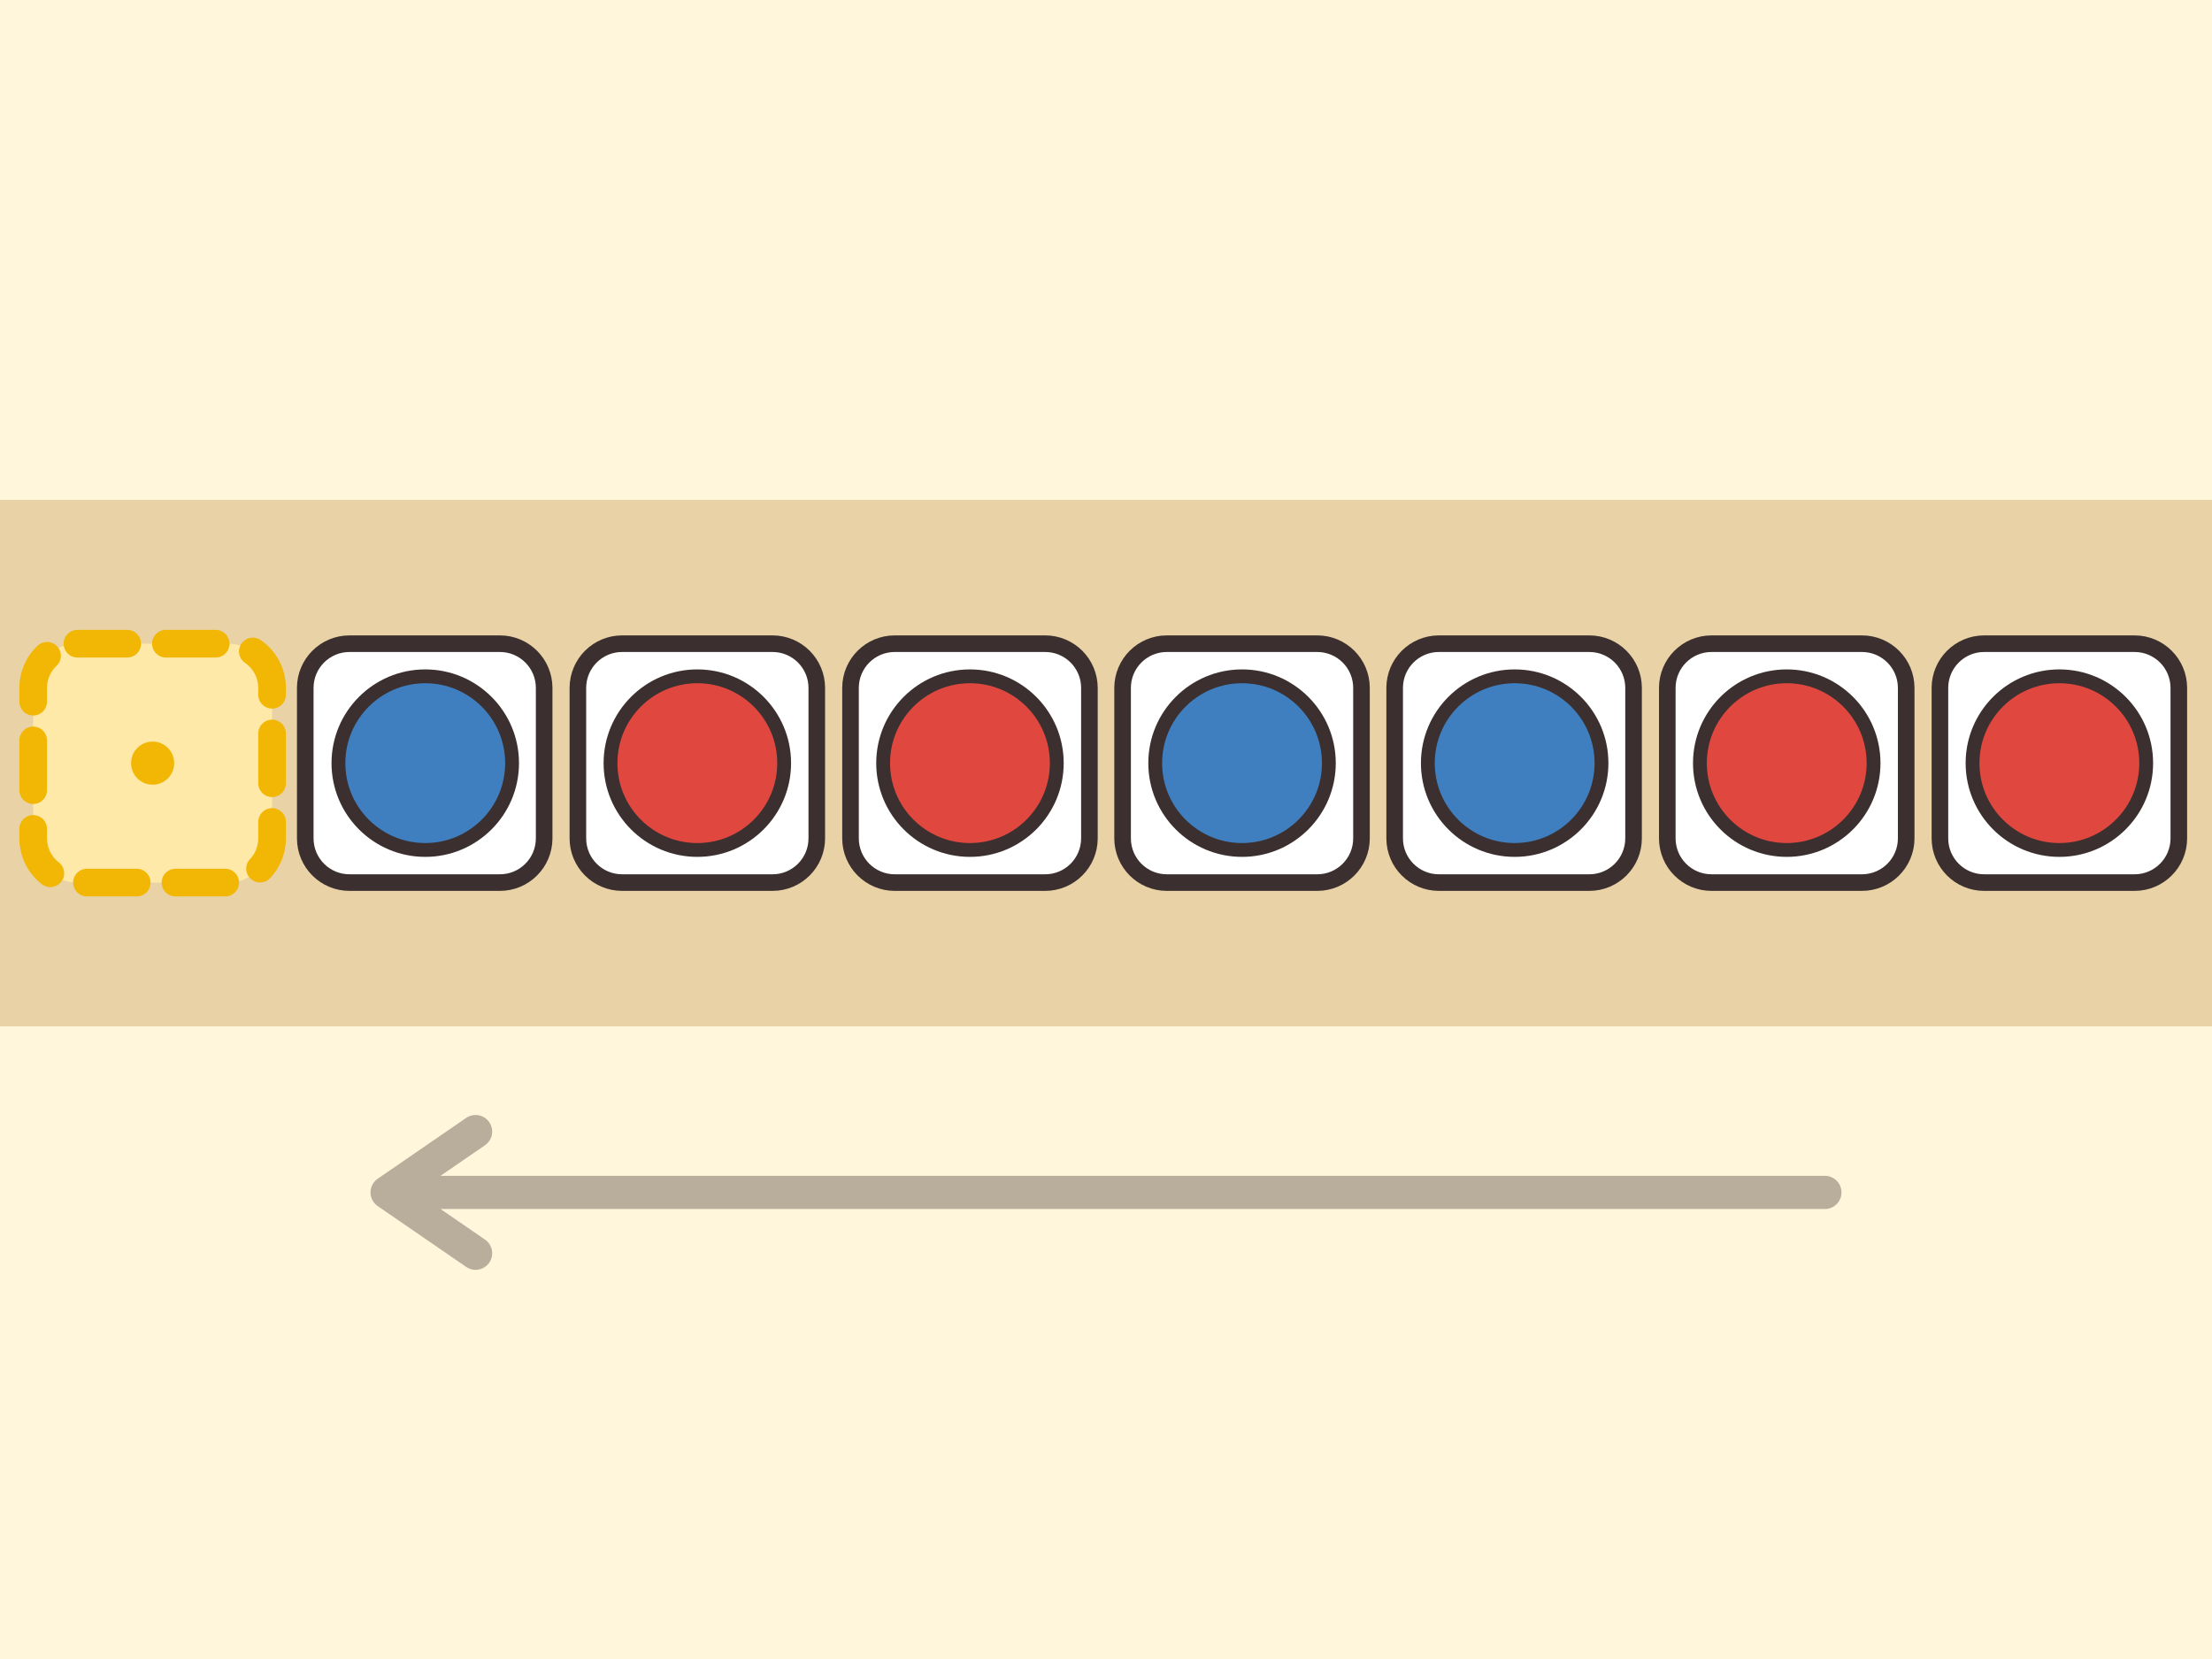
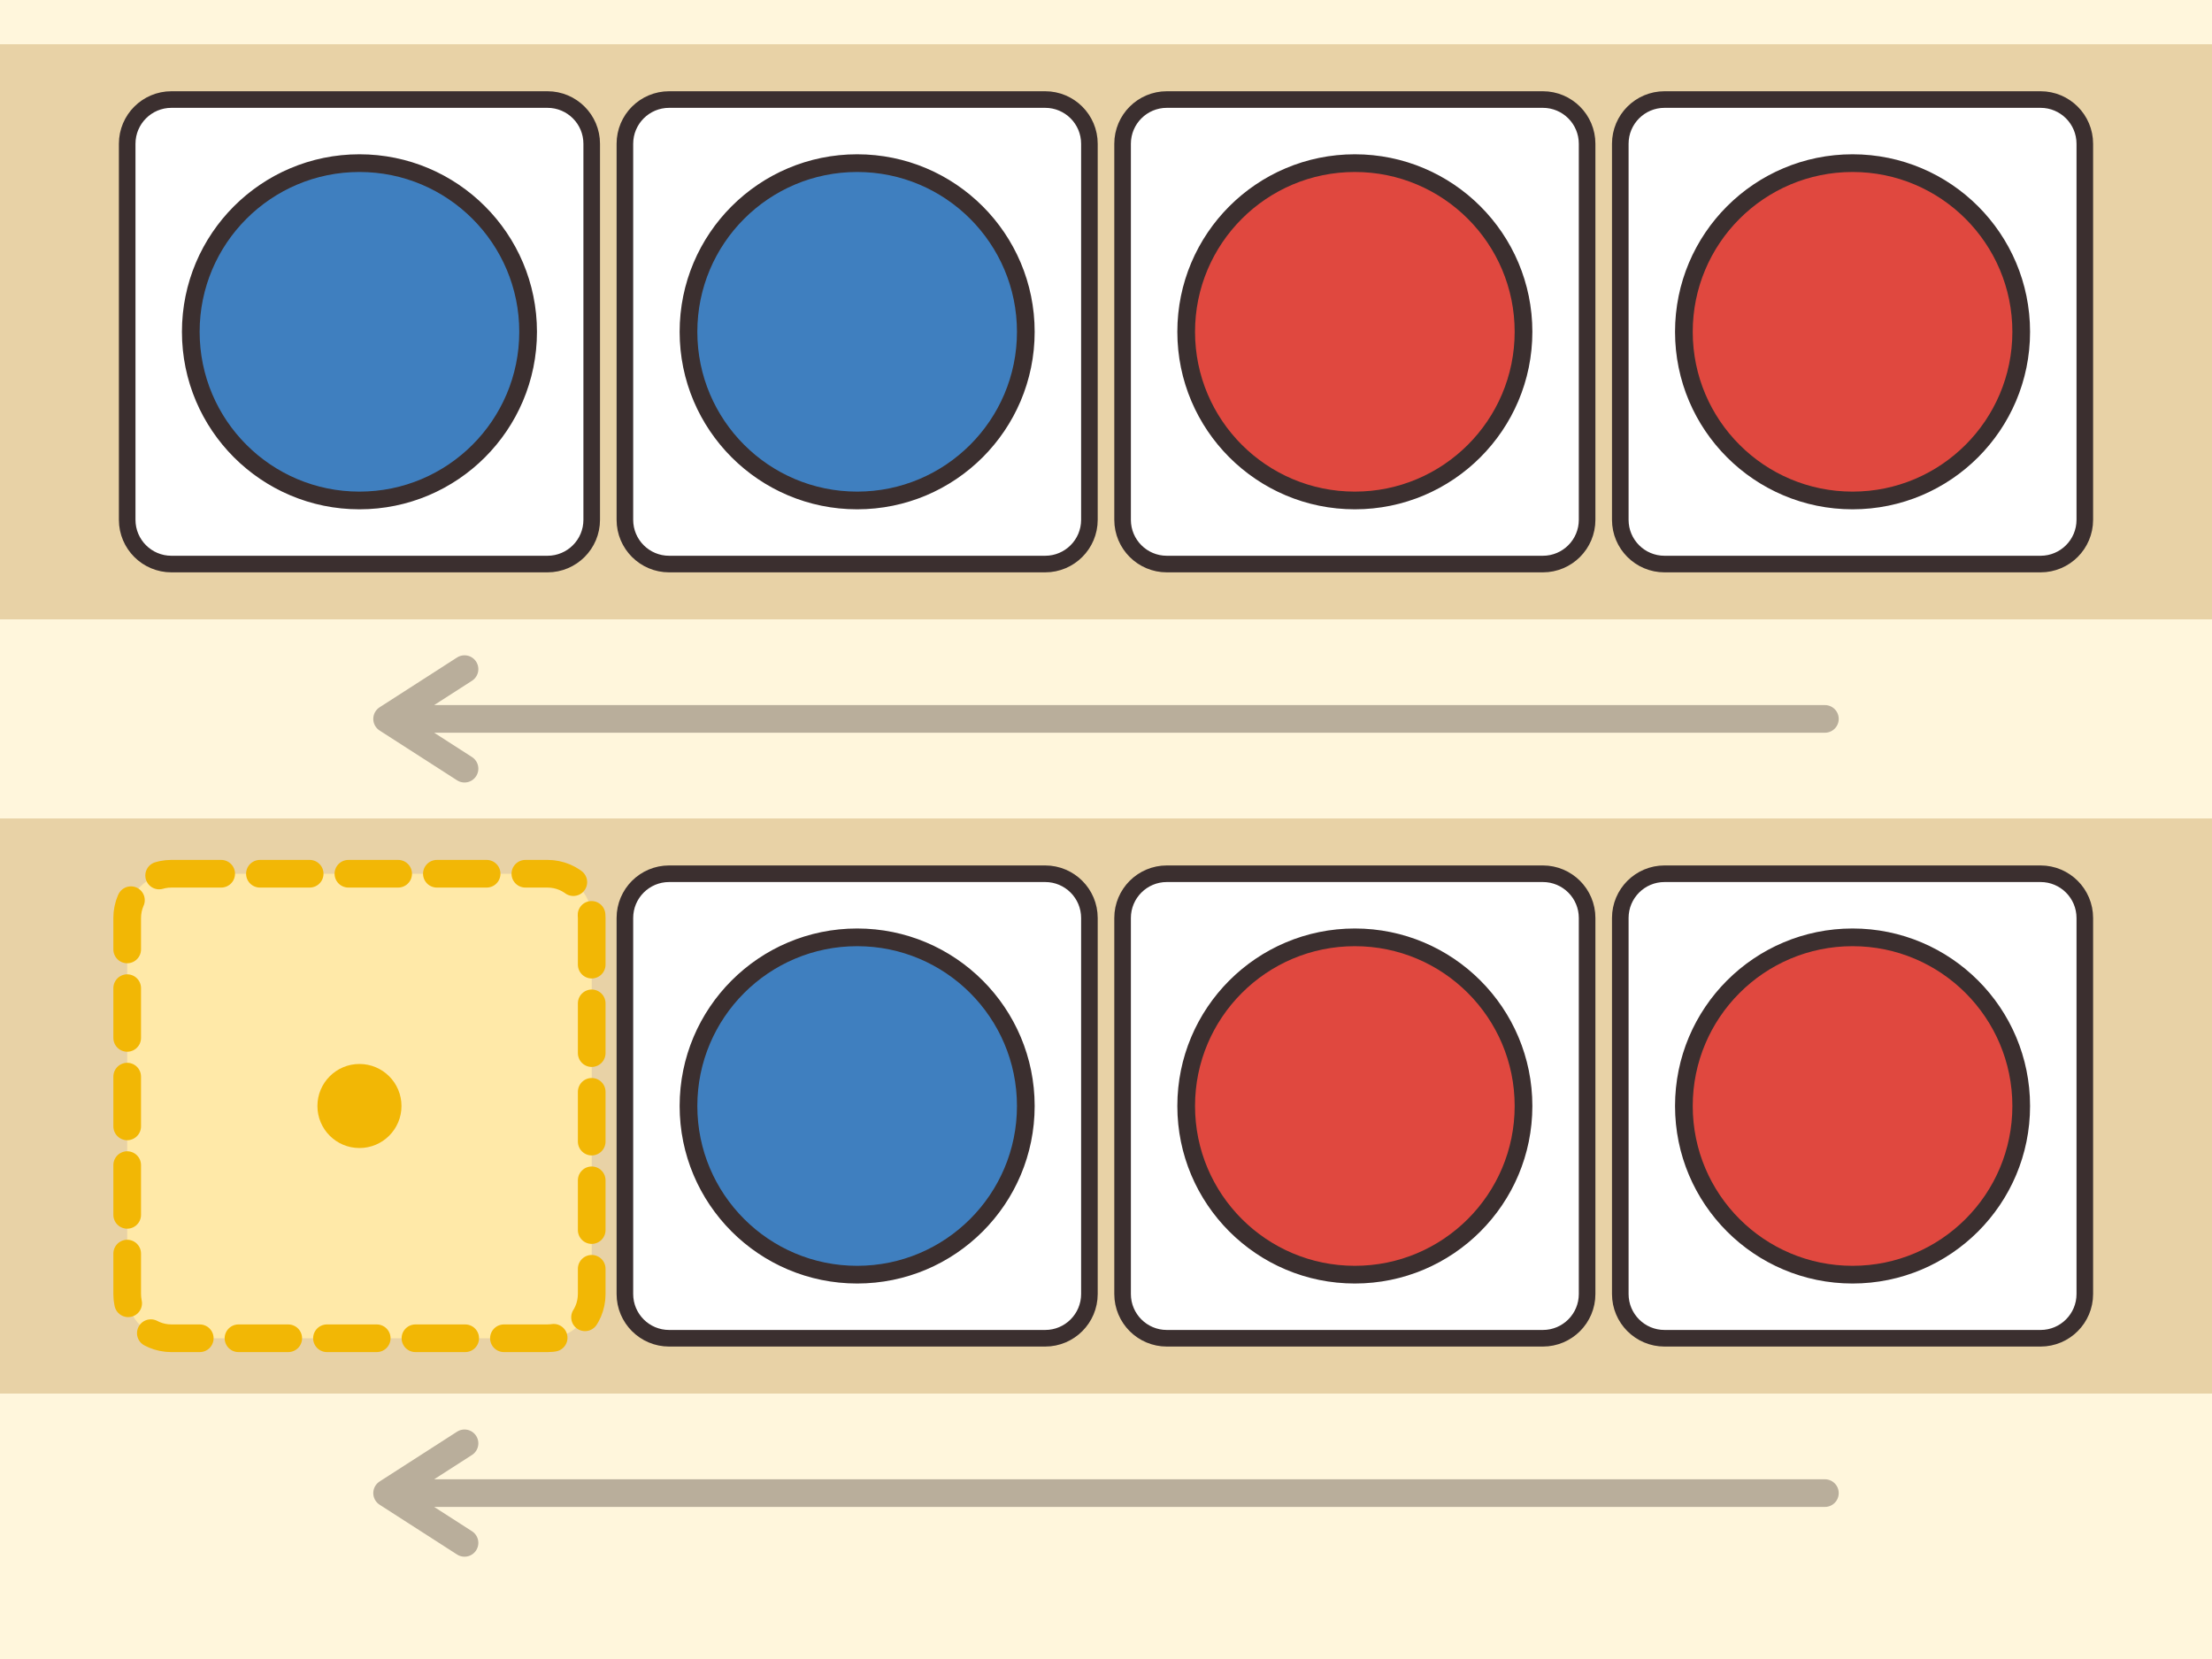
<svg xmlns="http://www.w3.org/2000/svg" viewBox="0 0 400 300">
  <rect width="400" height="300" fill="#fff6dc" />
-   <rect x="0" y="90.4" width="400" height="95.2" fill="#e8d2a6" />
-   <rect x="350.8" y="116.4" width="43.2" height="43.2" rx="8" fill="#ffffff" stroke="#3b2f2f" stroke-width="3" />
-   <circle cx="372.4" cy="138.0" r="15.7" fill="#e0483f" stroke="#3b2f2f" stroke-width="2.5" stroke-linejoin="round" />
-   <rect x="301.5" y="116.4" width="43.2" height="43.2" rx="8" fill="#ffffff" stroke="#3b2f2f" stroke-width="3" />
-   <circle cx="323.1" cy="138.0" r="15.7" fill="#e0483f" stroke="#3b2f2f" stroke-width="2.5" stroke-linejoin="round" />
-   <rect x="252.2" y="116.4" width="43.2" height="43.2" rx="8" fill="#ffffff" stroke="#3b2f2f" stroke-width="3" />
-   <circle cx="273.9" cy="138.0" r="15.7" fill="#3f7fbf" stroke="#3b2f2f" stroke-width="2.5" stroke-linejoin="round" />
-   <rect x="203.0" y="116.4" width="43.2" height="43.2" rx="8" fill="#ffffff" stroke="#3b2f2f" stroke-width="3" />
-   <circle cx="224.6" cy="138.0" r="15.7" fill="#3f7fbf" stroke="#3b2f2f" stroke-width="2.5" stroke-linejoin="round" />
-   <rect x="153.8" y="116.4" width="43.2" height="43.2" rx="8" fill="#ffffff" stroke="#3b2f2f" stroke-width="3" />
-   <circle cx="175.4" cy="138.0" r="15.7" fill="#e0483f" stroke="#3b2f2f" stroke-width="2.5" stroke-linejoin="round" />
-   <rect x="104.5" y="116.4" width="43.2" height="43.2" rx="8" fill="#ffffff" stroke="#3b2f2f" stroke-width="3" />
-   <circle cx="126.1" cy="138.0" r="15.7" fill="#e0483f" stroke="#3b2f2f" stroke-width="2.5" stroke-linejoin="round" />
-   <rect x="55.2" y="116.4" width="43.2" height="43.2" rx="8" fill="#ffffff" stroke="#3b2f2f" stroke-width="3" />
-   <circle cx="76.9" cy="138.0" r="15.7" fill="#3f7fbf" stroke="#3b2f2f" stroke-width="2.5" stroke-linejoin="round" />
-   <rect x="6.0" y="116.4" width="43.2" height="43.2" rx="8" fill="#ffe9a8" stroke="#f2b705" stroke-width="5" stroke-dasharray="9 7" stroke-linecap="round" />
-   <circle cx="27.6" cy="138.0" r="3.9" fill="#f2b705" />
-   <path d="M330 215.625H70M86 204.625L70 215.625L86 226.625" fill="none" stroke="#b9ae9b" stroke-width="6" stroke-linecap="round" stroke-linejoin="round" />
+   <rect x="0" y="8.0" width="400" height="104.0" fill="#e8d2a6" />
+   <rect x="293.0" y="18.0" width="84.0" height="84.0" rx="8" fill="#ffffff" stroke="#3b2f2f" stroke-width="3" />
+   <circle cx="335.0" cy="60.0" r="30.5" fill="#e0483f" stroke="#3b2f2f" stroke-width="3.2" stroke-linejoin="round" />
+   <rect x="203.0" y="18.0" width="84.0" height="84.0" rx="8" fill="#ffffff" stroke="#3b2f2f" stroke-width="3" />
+   <circle cx="245.0" cy="60.0" r="30.5" fill="#e0483f" stroke="#3b2f2f" stroke-width="3.2" stroke-linejoin="round" />
+   <rect x="113.0" y="18.0" width="84.0" height="84.0" rx="8" fill="#ffffff" stroke="#3b2f2f" stroke-width="3" />
+   <circle cx="155.0" cy="60.0" r="30.5" fill="#3f7fbf" stroke="#3b2f2f" stroke-width="3.2" stroke-linejoin="round" />
+   <rect x="23.0" y="18.0" width="84.0" height="84.0" rx="8" fill="#ffffff" stroke="#3b2f2f" stroke-width="3" />
+   <circle cx="65.0" cy="60.0" r="30.5" fill="#3f7fbf" stroke="#3b2f2f" stroke-width="3.2" stroke-linejoin="round" />
+   <path d="M330 130.0H70M84 121.0L70 130.0L84 139.0" fill="none" stroke="#b9ae9b" stroke-width="5" stroke-linecap="round" stroke-linejoin="round" />
+   <rect x="0" y="148.0" width="400" height="104.0" fill="#e8d2a6" />
+   <rect x="293.0" y="158.0" width="84.0" height="84.0" rx="8" fill="#ffffff" stroke="#3b2f2f" stroke-width="3" />
+   <circle cx="335.0" cy="200.0" r="30.5" fill="#e0483f" stroke="#3b2f2f" stroke-width="3.2" stroke-linejoin="round" />
+   <rect x="203.0" y="158.0" width="84.0" height="84.0" rx="8" fill="#ffffff" stroke="#3b2f2f" stroke-width="3" />
+   <circle cx="245.0" cy="200.0" r="30.5" fill="#e0483f" stroke="#3b2f2f" stroke-width="3.2" stroke-linejoin="round" />
+   <rect x="113.0" y="158.0" width="84.0" height="84.0" rx="8" fill="#ffffff" stroke="#3b2f2f" stroke-width="3" />
+   <circle cx="155.0" cy="200.0" r="30.5" fill="#3f7fbf" stroke="#3b2f2f" stroke-width="3.2" stroke-linejoin="round" />
+   <rect x="23.0" y="158.0" width="84.0" height="84.0" rx="8" fill="#ffe9a8" stroke="#f2b705" stroke-width="5" stroke-dasharray="9 7" stroke-linecap="round" />
+   <circle cx="65.0" cy="200.0" r="7.6" fill="#f2b705" />
+   <path d="M330 270.0H70M84 261.0L70 270.0L84 279.0" fill="none" stroke="#b9ae9b" stroke-width="5" stroke-linecap="round" stroke-linejoin="round" />
</svg>
